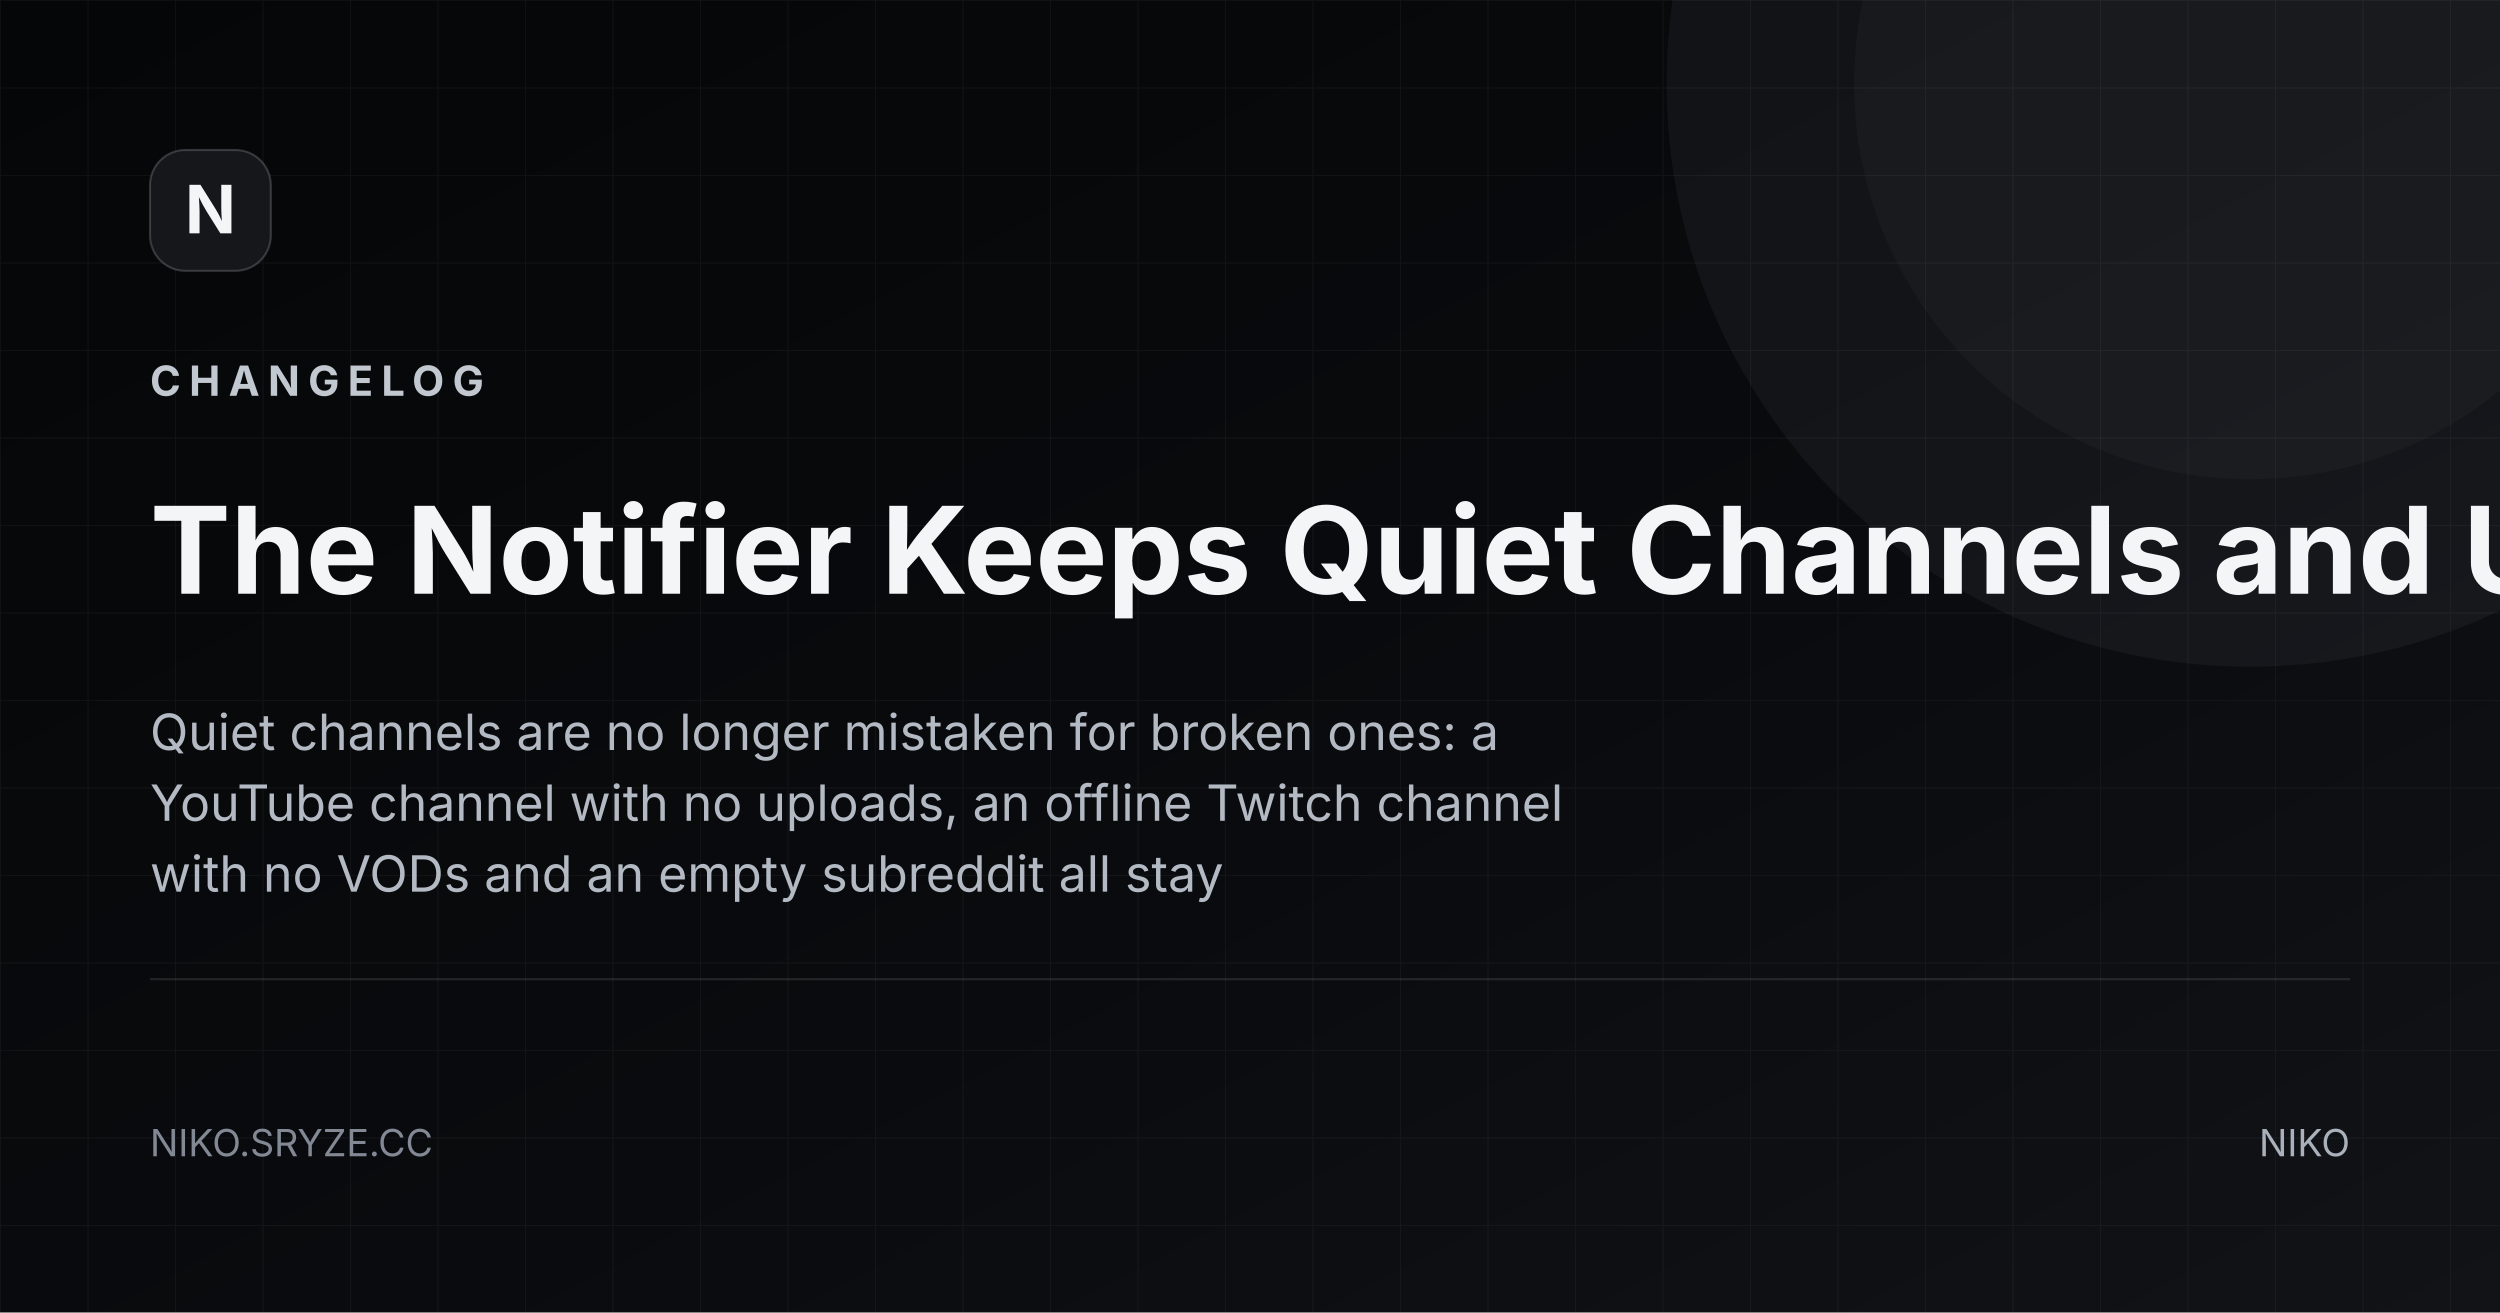
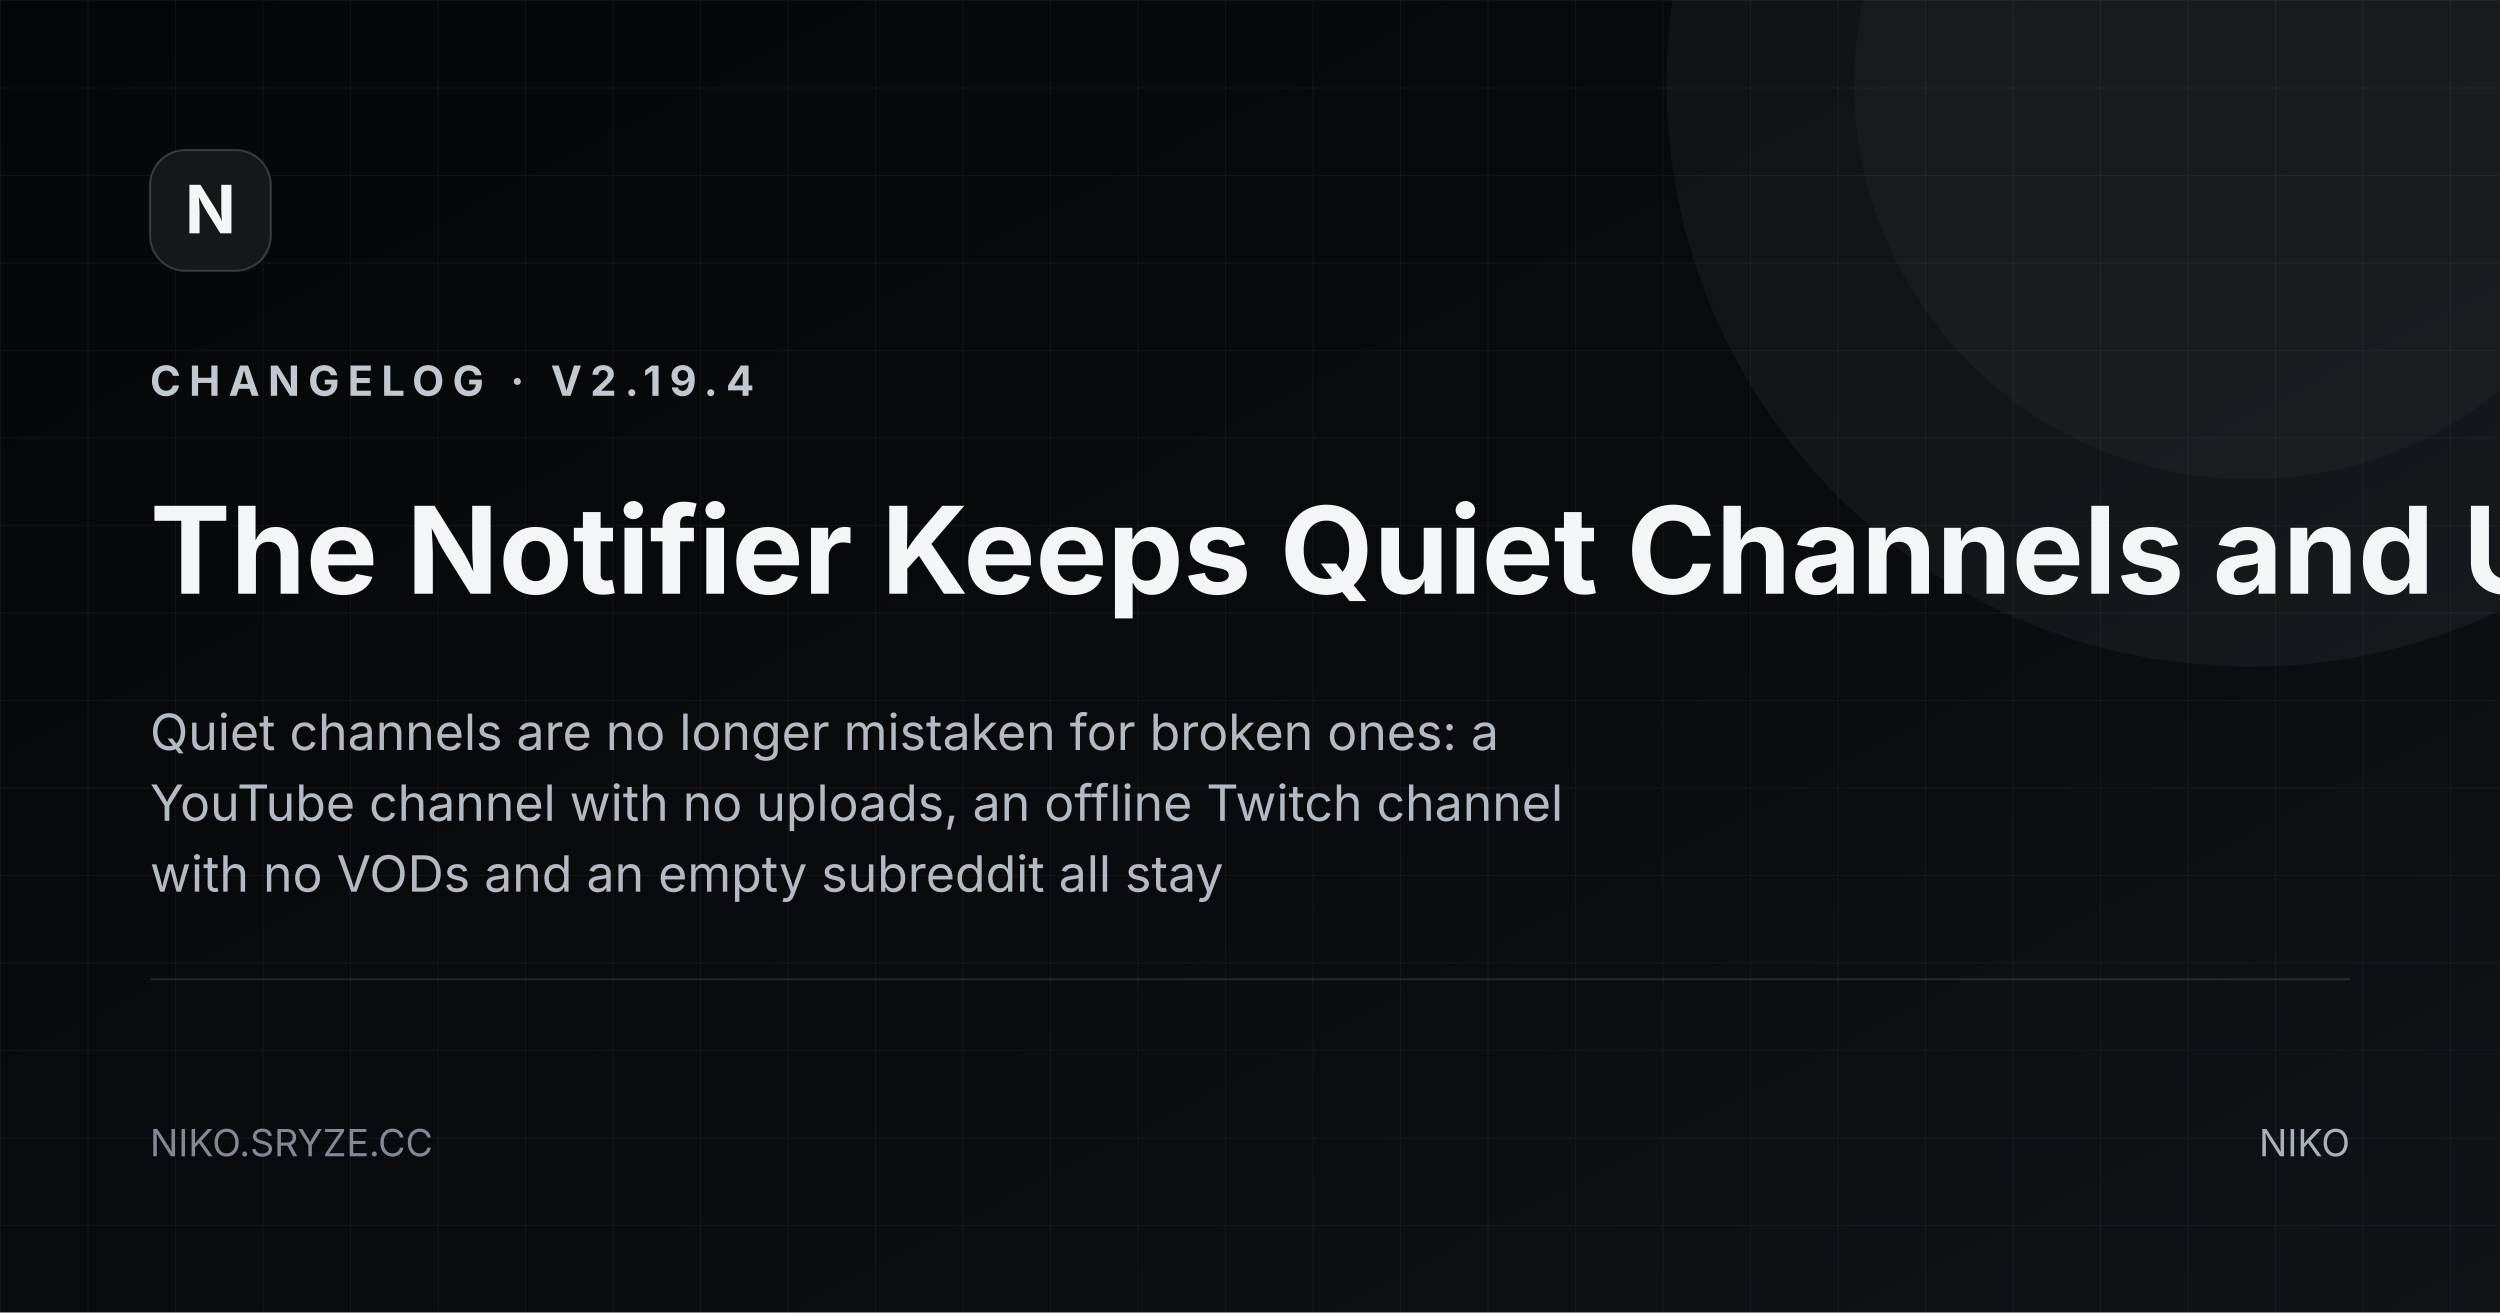
<svg xmlns="http://www.w3.org/2000/svg" width="1200" height="630" viewBox="0 0 1200 630">
  <defs>
    <linearGradient id="bg" x1="0" y1="0" x2="1" y2="1">
      <stop stop-color="#050607" />
      <stop offset=".58" stop-color="#0a0b0e" />
      <stop offset="1" stop-color="#111317" />
    </linearGradient>
    <pattern id="grid" width="42" height="42" patternUnits="userSpaceOnUse">
      <path d="M42 0H0V42" fill="none" stroke="#dce1e8" stroke-opacity=".045" />
    </pattern>
  </defs>
  <rect width="1200" height="630" fill="url(#bg)" />
  <rect width="1200" height="630" fill="url(#grid)" />
  <circle cx="1080" cy="40" r="280" fill="#aab1ba" fill-opacity=".065" />
  <circle cx="1080" cy="40" r="190" fill="#d5d9df" fill-opacity=".035" />
  <path d="M72 470H1128" stroke="#dce1e8" stroke-opacity=".12" />
  <rect x="72" y="72" width="58" height="58" rx="17" fill="#15171b" stroke="#dce1e8" stroke-opacity=".2" />
  <text x="101" y="112" text-anchor="middle" fill="#f4f5f7" font-family="Inter,sans-serif" font-size="32" font-weight="700">N</text>
-   <text x="72" y="190" fill="#c2c8d0" font-family="Inter,sans-serif" font-size="20" font-weight="700" letter-spacing="4">CHANGELOG</text>
+   <text x="72" y="190" fill="#c2c8d0" font-family="Inter,sans-serif" font-size="20" font-weight="700" letter-spacing="4">CHANGELOG · V2.19.4</text>
  <text x="72" y="285" fill="#f4f5f7" font-family="Inter,sans-serif" font-size="58" font-weight="700">The Notifier Keeps Quiet Channels and Uses Your Default Channel</text>
  <text x="72" y="360" fill="#b4bac3" font-family="Inter,sans-serif" font-size="24">Quiet channels are no longer mistaken for broken ones: a</text>
  <text x="72" y="394" fill="#b4bac3" font-family="Inter,sans-serif" font-size="24">YouTube channel with no uploads, an offline Twitch channel</text>
  <text x="72" y="428" fill="#b4bac3" font-family="Inter,sans-serif" font-size="24">with no VODs and an empty subreddit all stay</text>
  <text x="72" y="555" fill="#828994" font-family="Inter,sans-serif" font-size="18">NIKO.SRYZE.CC</text>
  <text x="1128" y="555" text-anchor="end" fill="#aab1ba" font-family="Inter,sans-serif" font-size="18">NIKO</text>
</svg>
